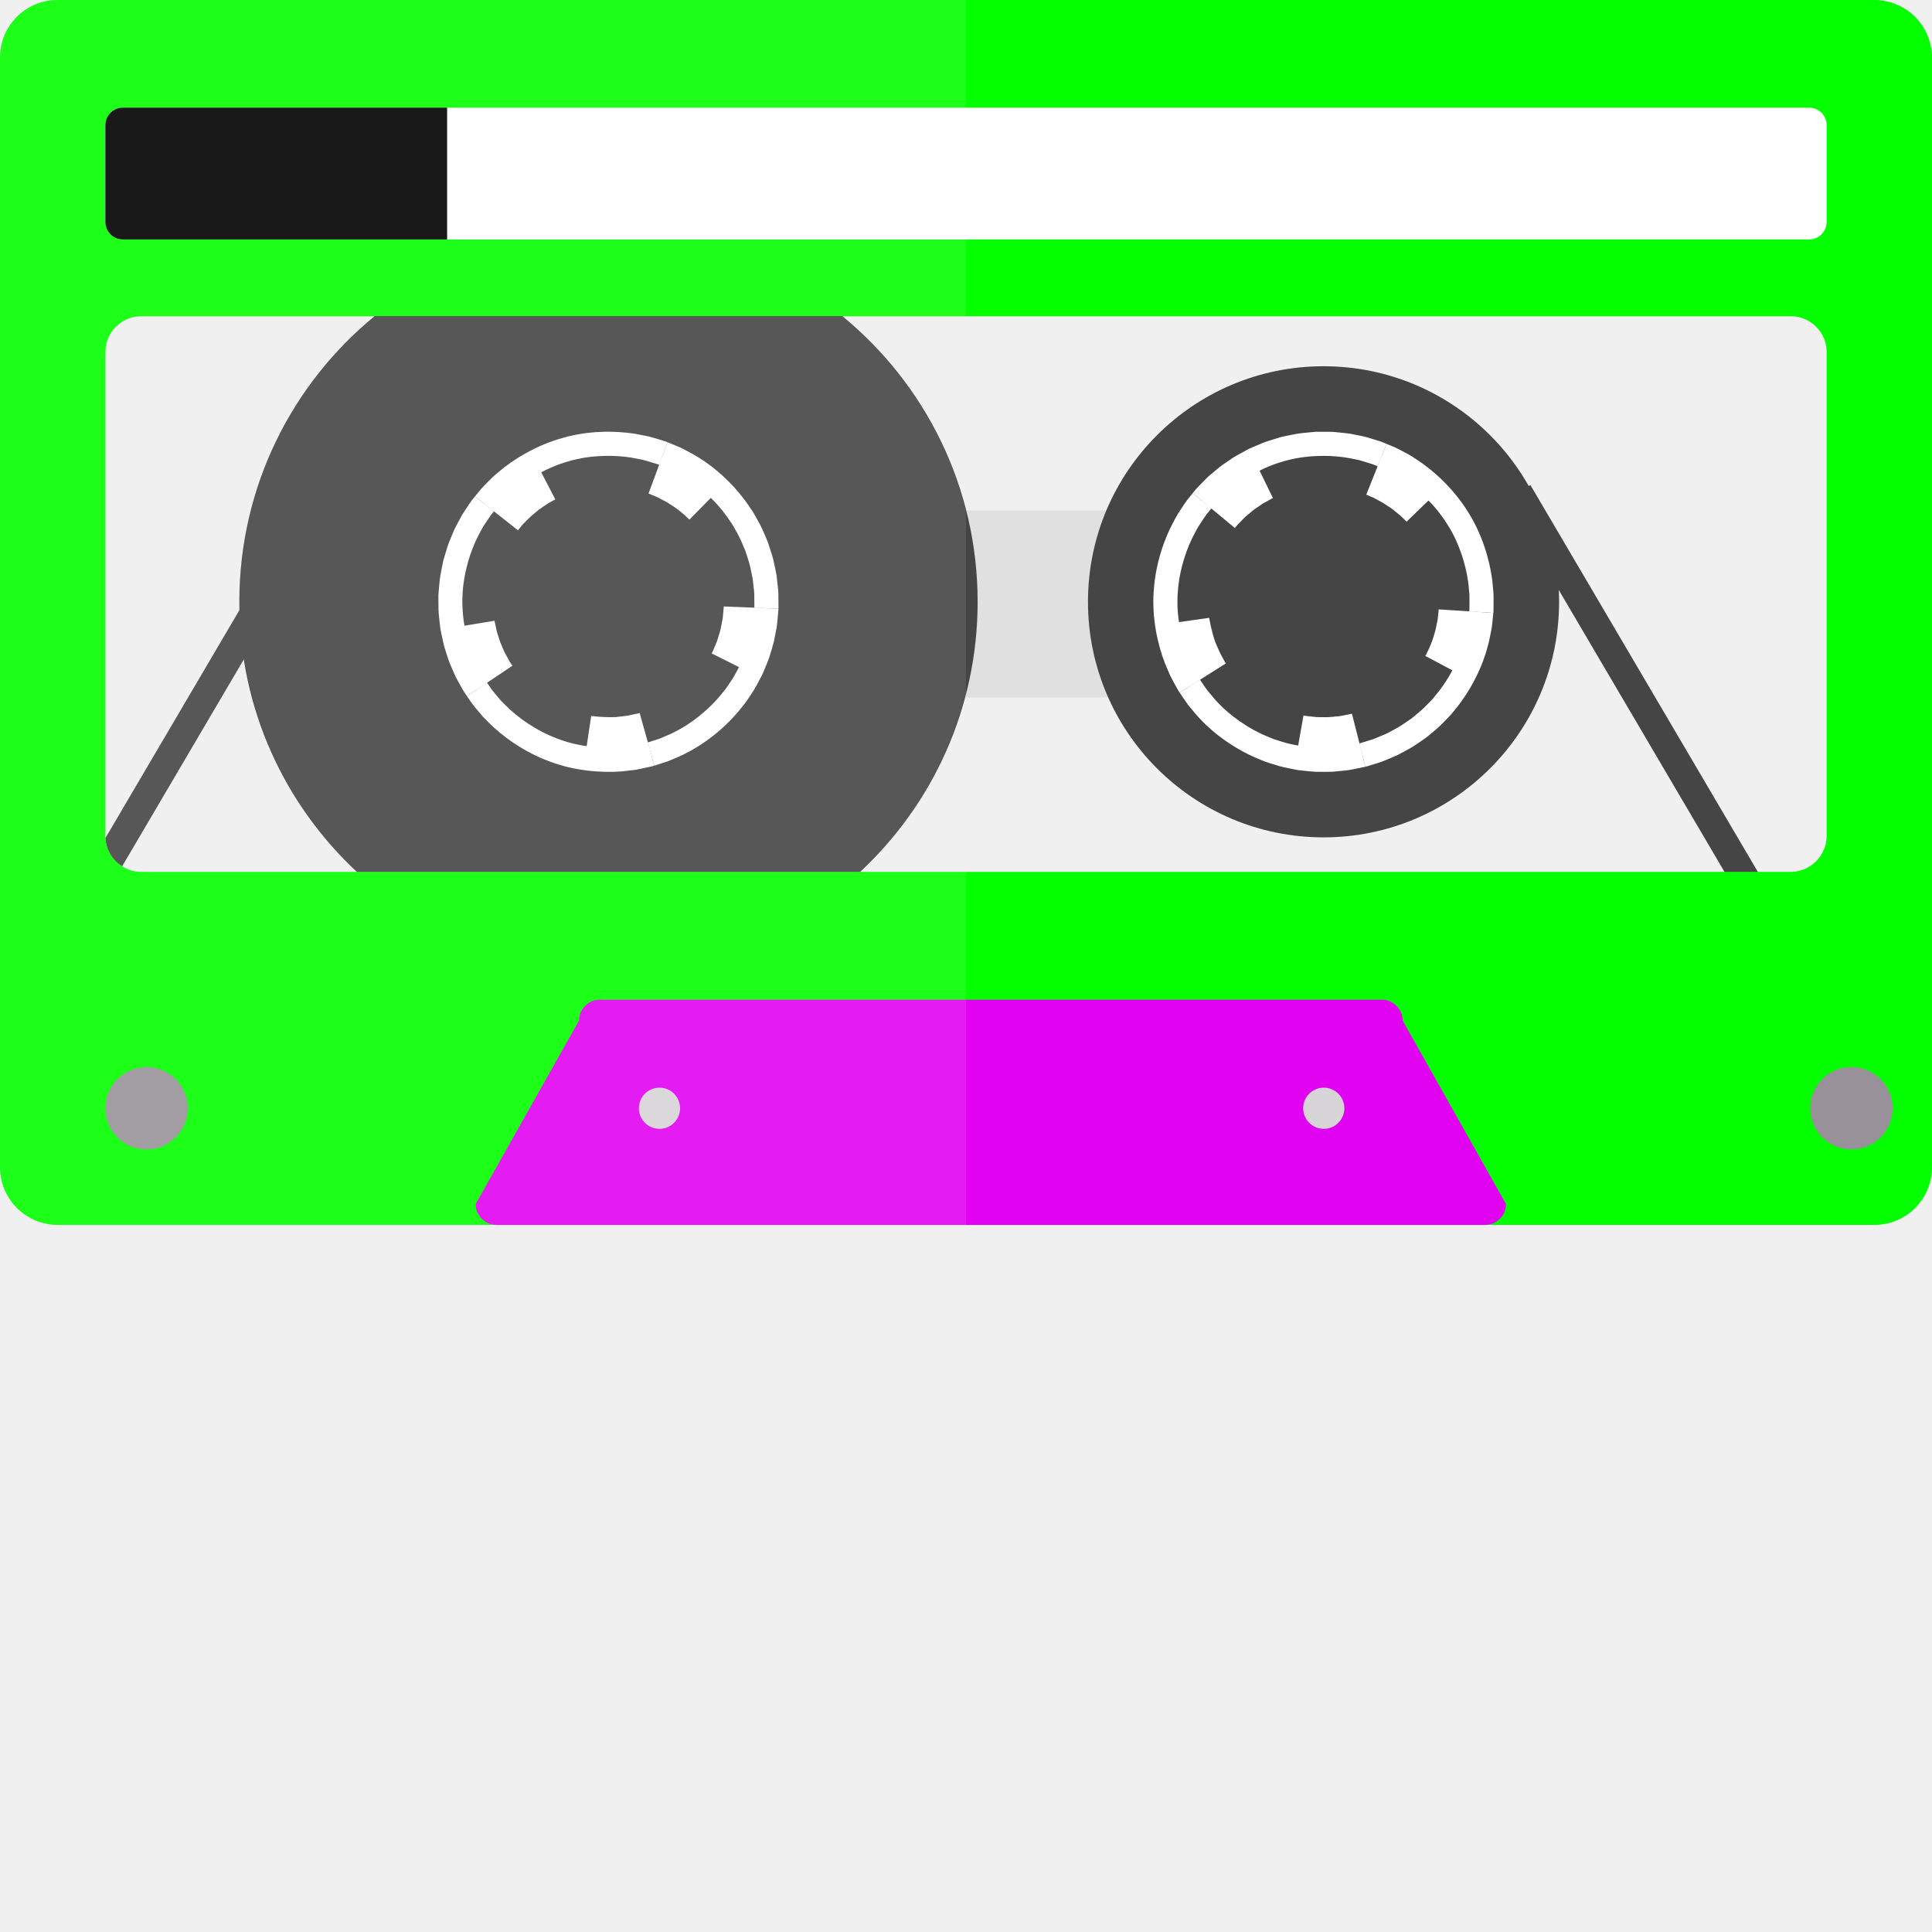
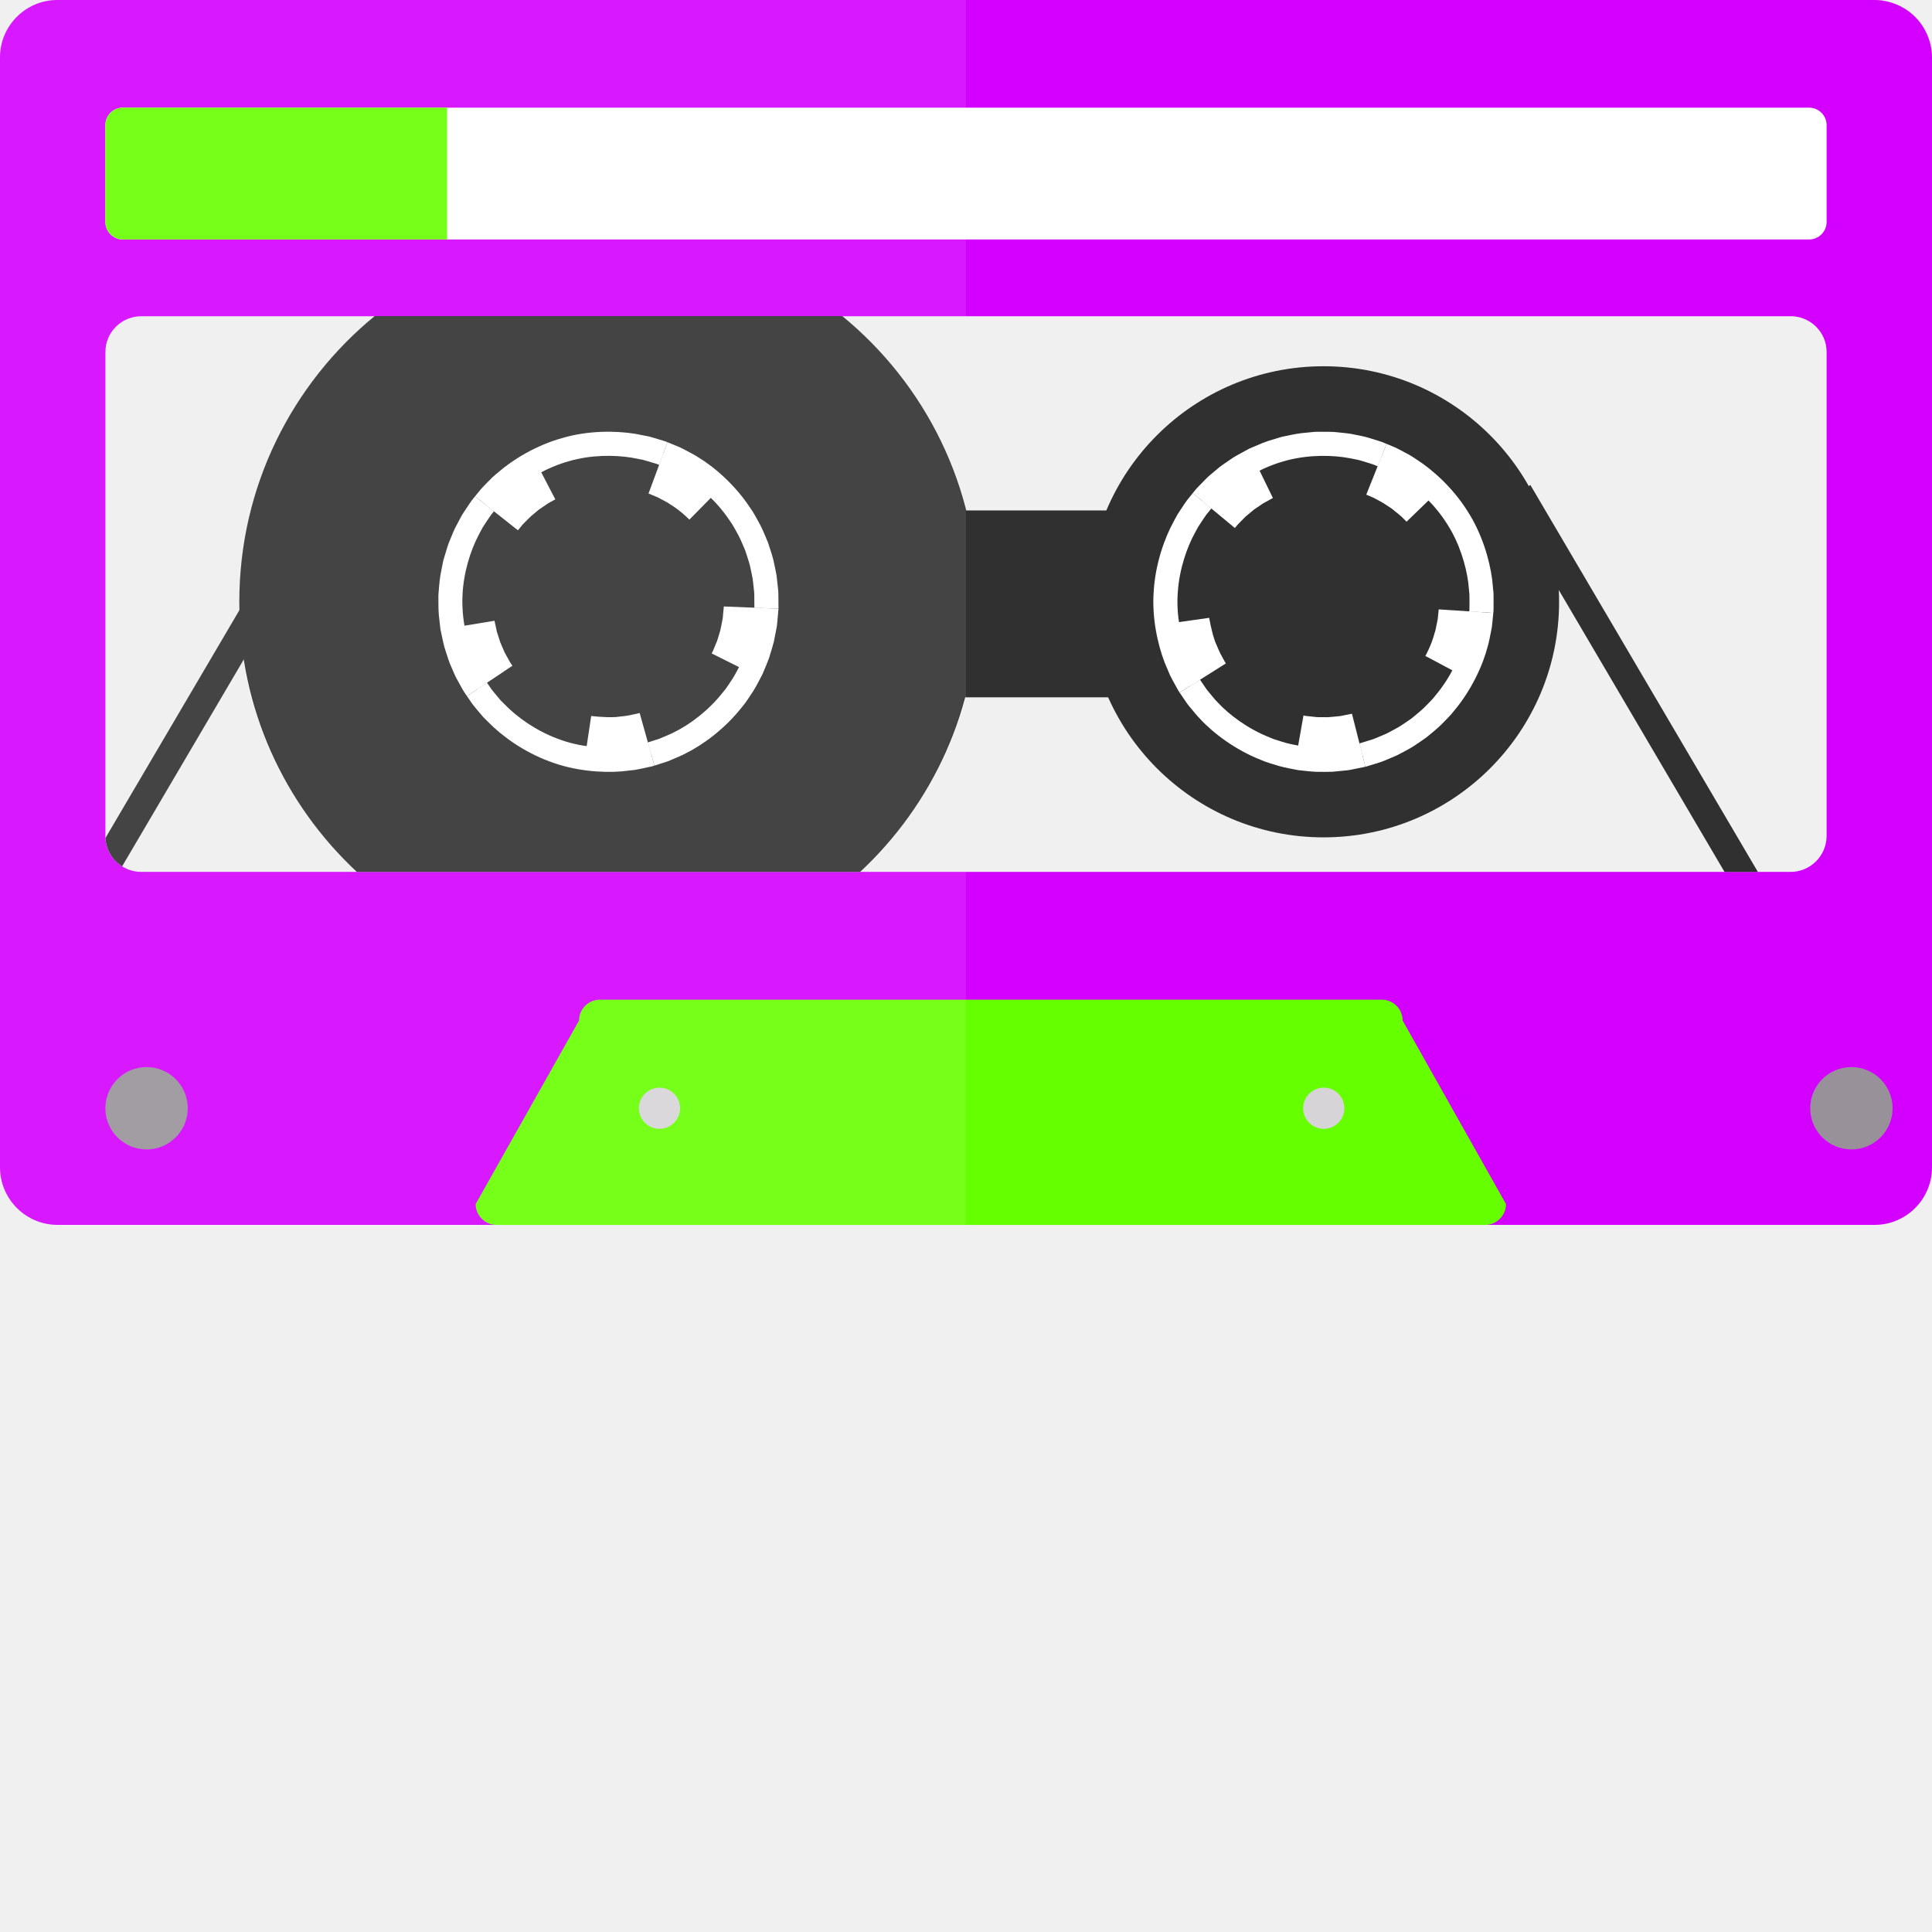
- <svg xmlns="http://www.w3.org/2000/svg" version="1.1" id="_x35_" viewBox="0 0 512 512" xml:space="preserve" width="133px" height="133px" fill="#000000">
+ <svg xmlns="http://www.w3.org/2000/svg" version="1.1" id="_x35_" viewBox="0 0 512 512" xml:space="preserve" width="800px" height="800px" fill="#000000">
  <g id="SVGRepo_bgCarrier" stroke-width="0" />
  <g id="SVGRepo_tracerCarrier" stroke-linecap="round" stroke-linejoin="round" />
  <g id="SVGRepo_iconCarrier">
    <g>
      <g>
-         <path style="fill:#04ff00;" d="M510.772,9.286c0,0,0-0.077-0.077-0.154c-1.535-3.53-4.297-6.293-7.828-7.827 c-0.077-0.077-0.154-0.077-0.154-0.077C500.873,0.46,498.878,0,496.806,0H15.194C6.829,0,0,6.83,0,15.195v294.139 c0,2.533,0.614,4.911,1.688,6.983c1.458,2.839,3.76,5.141,6.599,6.599c2.072,1.075,4.451,1.689,6.907,1.689h481.612 c8.364,0,15.194-6.83,15.194-15.271V15.195C512,13.123,511.54,11.127,510.772,9.286z M37.449,231.06 c-1.919,0-3.607-0.537-5.065-1.458c-2.532-1.612-4.297-4.374-4.451-7.521V93.238c0-5.218,4.297-9.439,9.516-9.439h437.103 c5.218,0,9.516,4.221,9.516,9.439v128.307c0,5.219-4.297,9.516-9.516,9.516H37.449z" />
+         <path style="fill:#d400ff;" d="M510.772,9.286c0,0,0-0.077-0.077-0.154c-1.535-3.53-4.297-6.293-7.828-7.827 c-0.077-0.077-0.154-0.077-0.154-0.077C500.873,0.46,498.878,0,496.806,0H15.194C6.829,0,0,6.83,0,15.195v294.139 c0,2.533,0.614,4.911,1.688,6.983c1.458,2.839,3.76,5.141,6.599,6.599c2.072,1.075,4.451,1.689,6.907,1.689h481.612 c8.364,0,15.194-6.83,15.194-15.271V15.195C512,13.123,511.54,11.127,510.772,9.286z M37.449,231.06 c-1.919,0-3.607-0.537-5.065-1.458c-2.532-1.612-4.297-4.374-4.451-7.521V93.238c0-5.218,4.297-9.439,9.516-9.439h437.103 c5.218,0,9.516,4.221,9.516,9.439v128.307c0,5.219-4.297,9.516-9.516,9.516H37.449z" />
        <path style="fill:#FFFFFF;" d="M479.445,63.458H32.555c-2.546,0-4.629-2.083-4.629-4.629V33.161c0-2.546,2.083-4.629,4.629-4.629 h446.89c2.546,0,4.629,2.083,4.629,4.629V58.83C484.074,61.375,481.991,63.458,479.445,63.458z" />
-         <path style="fill:#e202f2e00ff;" d="M118.49,28.528v34.934H32.556c-2.553,0-4.635-2.083-4.635-4.635V33.163 c0-2.552,2.082-4.635,4.635-4.635H118.49z" />
-         <rect x="228.796" y="135.274" style="fill:#E0E0E0;" width="73.282" height="49.522" />
-         <path style="fill:#454545;" d="M259.084,159.485c0,28.267-11.987,53.727-31.149,71.581H94.575 c-19.162-17.854-31.149-43.315-31.149-71.581c0-30.527,13.981-57.778,35.873-75.721h123.912 C245.103,101.707,259.084,128.958,259.084,159.485z" />
-         <circle style="fill:#454545;" cx="350.751" cy="159.484" r="62.426" />
+         <path style="fill:#66ff00;" d="M118.49,28.528v34.934H32.556c-2.553,0-4.635-2.083-4.635-4.635V33.163 c0-2.552,2.082-4.635,4.635-4.635H118.49z" />
+         <rect x="228.796" y="135.274" style="fill:#303030;" width="73.282" height="49.522" />
+         <path style="fill:#303030;" d="M259.084,159.485c0,28.267-11.987,53.727-31.149,71.581H94.575 c-19.162-17.854-31.149-43.315-31.149-71.581c0-30.527,13.981-57.778,35.873-75.721h123.912 C245.103,101.707,259.084,128.958,259.084,159.485z" />
+         <circle style="fill:#303030;" cx="350.751" cy="159.484" r="62.426" />
        <g>
          <g>
            <path style="fill:#FFFFFF;" d="M171.701,196.746c0,0,0.724-0.232,1.991-0.638c0.316-0.102,0.667-0.214,1.049-0.337 c0.376-0.137,0.768-0.325,1.195-0.504c0.84-0.388,1.831-0.738,2.832-1.283c4.087-2.011,9.058-5.726,12.817-10.521 c1.012-1.14,1.764-2.472,2.615-3.701c0.793-1.267,1.43-2.601,2.104-3.854c0.529-1.322,1.107-2.577,1.53-3.812 c0.367-1.253,0.757-2.428,1.036-3.532c0.218-1.119,0.417-2.145,0.594-3.054c0.188-0.908,0.188-1.722,0.271-2.381 c0.12-1.324,0.188-2.081,0.188-2.081l6.383,0.259c0,0-0.077,0.88-0.212,2.42c-0.093,0.768-0.108,1.711-0.32,2.77 c-0.206,1.059-0.439,2.255-0.694,3.558c-0.323,1.288-0.769,2.66-1.207,4.119c-0.494,1.439-1.158,2.908-1.787,4.444 c-0.774,1.467-1.528,3.017-2.45,4.494c-0.98,1.44-1.877,2.978-3.044,4.313c-4.376,5.587-10.167,9.903-14.928,12.25 c-1.168,0.63-2.318,1.051-3.3,1.497c-0.498,0.208-0.957,0.422-1.395,0.582c-0.445,0.145-0.853,0.278-1.221,0.398 c-1.478,0.472-2.322,0.741-2.322,0.741L171.701,196.746z" />
            <path style="fill:#FFFFFF;" d="M188.595,173.159c0,0,0.096-0.178,0.266-0.488c0.167-0.312,0.329-0.793,0.567-1.35 c0.211-0.567,0.547-1.197,0.758-1.925c0.218-0.725,0.451-1.499,0.684-2.273c0.208-0.781,0.312-1.587,0.475-2.327 c0.067-0.373,0.163-0.728,0.202-1.075c0.03-0.348,0.057-0.676,0.082-0.98c0.116-1.212,0.193-2.02,0.193-2.02l11.292,0.457 c0,0-0.099,1.103-0.247,2.757c-0.039,0.413-0.081,0.861-0.126,1.335c-0.057,0.472-0.174,0.962-0.265,1.473 c-0.21,1.017-0.377,2.117-0.66,3.188c-0.319,1.063-0.638,2.125-0.938,3.12c-0.302,0.995-0.735,1.87-1.033,2.646 c-0.326,0.765-0.567,1.417-0.79,1.848c-0.227,0.429-0.356,0.674-0.356,0.674L188.595,173.159z" />
          </g>
          <g>
            <path style="fill:#FFFFFF;" d="M129.057,180.93c0,0,0.43,0.626,1.183,1.722c0.385,0.541,0.933,1.138,1.518,1.855 c0.298,0.355,0.614,0.733,0.948,1.131c0.354,0.379,0.754,0.753,1.156,1.156c3.176,3.256,8.216,6.873,13.938,8.984 c5.703,2.192,11.901,2.629,16.428,2.282c1.133-0.127,2.171-0.242,3.092-0.345c0.912-0.158,1.698-0.352,2.349-0.484 c0.65-0.14,1.161-0.25,1.509-0.325c0.34-0.104,0.522-0.16,0.522-0.16l1.725,6.151c0,0-0.212,0.064-0.61,0.184 c-0.406,0.089-1.001,0.219-1.759,0.385c-0.759,0.156-1.677,0.377-2.74,0.559c-1.073,0.12-2.283,0.257-3.603,0.405 c-5.267,0.41-12.471-0.108-19.13-2.66c-6.678-2.456-12.548-6.675-16.245-10.464c-0.468-0.469-0.93-0.908-1.341-1.35 c-0.39-0.462-0.76-0.9-1.108-1.312c-0.685-0.833-1.313-1.534-1.764-2.163c-0.879-1.275-1.382-2.003-1.382-2.003L129.057,180.93z " />
            <path style="fill:#FFFFFF;" d="M156.671,189.737c0,0,3.225,0.438,6.476,0.295c1.605-0.209,3.226-0.303,4.398-0.637 c0.593-0.124,1.087-0.228,1.433-0.3c0.347-0.07,0.533-0.154,0.533-0.154l3.052,10.882c0,0-0.259,0.105-0.733,0.208 c-0.474,0.103-1.152,0.249-1.965,0.425c-1.614,0.429-3.828,0.614-6.031,0.858c-4.434,0.228-8.835-0.399-8.835-0.399 L156.671,189.737z" />
          </g>
          <g>
            <path style="fill:#FFFFFF;" d="M130.897,135.501c0,0-0.12,0.147-0.344,0.424c-0.226,0.275-0.565,0.674-0.917,1.24 c-0.368,0.554-0.815,1.227-1.327,1.998c-0.535,0.758-0.956,1.723-1.513,2.716c-2.109,4.03-4,9.941-4.237,16.036 c-0.257,6.094,1.149,12.139,2.925,16.327c0.475,1.035,0.817,2.031,1.289,2.829c0.448,0.81,0.839,1.517,1.161,2.099 c0.305,0.592,0.61,1.017,0.814,1.31c0.201,0.294,0.309,0.451,0.309,0.451l-5.313,3.546c0,0-0.125-0.183-0.358-0.525 c-0.235-0.342-0.587-0.839-0.948-1.526c-0.375-0.678-0.83-1.501-1.352-2.446c-0.541-0.935-0.957-2.087-1.504-3.297 c-0.572-1.203-0.979-2.587-1.445-4.038c-0.518-1.437-0.801-3.022-1.155-4.646c-0.085-0.407-0.17-0.817-0.256-1.23 c-0.049-0.419-0.099-0.84-0.149-1.265c-0.094-0.849-0.188-1.709-0.284-2.575c-0.148-1.734-0.087-3.506-0.116-5.272 c0.172-1.758,0.253-3.529,0.542-5.245c0.165-0.856,0.329-1.705,0.492-2.544c0.084-0.419,0.167-0.835,0.25-1.248 c0.119-0.405,0.238-0.807,0.355-1.205c0.484-1.59,0.895-3.147,1.527-4.538c0.583-1.408,1.1-2.755,1.767-3.908 c0.643-1.162,1.152-2.277,1.766-3.165c0.597-0.899,1.118-1.683,1.546-2.328c0.415-0.655,0.806-1.122,1.068-1.444 c0.261-0.323,0.4-0.495,0.4-0.495L130.897,135.501z" />
            <path style="fill:#FFFFFF;" d="M131.046,164.504c0,0,0.172,0.789,0.43,1.974c0.063,0.296,0.13,0.618,0.202,0.957 c0.109,0.33,0.223,0.678,0.341,1.038c0.26,0.711,0.417,1.513,0.769,2.243c0.32,0.743,0.64,1.486,0.94,2.182 c0.367,0.664,0.71,1.283,1.004,1.815c0.285,0.536,0.529,0.979,0.75,1.259c0.202,0.291,0.317,0.457,0.317,0.457l-9.399,6.275 c0,0-0.157-0.229-0.43-0.629c-0.291-0.389-0.635-0.99-1.032-1.721c-0.399-0.729-0.865-1.58-1.363-2.491 c-0.414-0.954-0.855-1.971-1.296-2.989c-0.463-1.009-0.719-2.097-1.062-3.078c-0.157-0.496-0.309-0.974-0.453-1.429 c-0.104-0.465-0.201-0.905-0.291-1.311c-0.347-1.627-0.578-2.712-0.578-2.712L131.046,164.504z" />
          </g>
          <g>
            <path style="fill:#FFFFFF;" d="M174.681,123.187c0,0-0.176-0.07-0.507-0.201c-0.341-0.103-0.842-0.254-1.478-0.446 c-0.639-0.184-1.406-0.441-2.302-0.673c-0.909-0.177-1.935-0.376-3.054-0.594c-4.484-0.712-10.698-0.778-16.558,0.945 c-5.875,1.64-11.191,4.838-14.62,7.826c-0.434,0.369-0.863,0.709-1.246,1.059c-0.365,0.37-0.711,0.72-1.036,1.05 c-0.642,0.667-1.236,1.218-1.663,1.726c-0.839,1.031-1.319,1.621-1.319,1.621l-5.008-3.964c0,0,0.56-0.686,1.539-1.885 c0.5-0.59,1.184-1.238,1.933-2.013c0.38-0.383,0.784-0.789,1.211-1.218c0.445-0.408,0.941-0.807,1.446-1.237 c3.992-3.478,10.183-7.208,17.038-9.116c6.843-2.005,14.066-1.938,19.283-1.104c1.304,0.255,2.499,0.488,3.558,0.695 c1.045,0.267,1.942,0.562,2.686,0.779c0.742,0.227,1.325,0.405,1.722,0.526c0.386,0.151,0.593,0.232,0.593,0.232 L174.681,123.187z" />
            <path style="fill:#FFFFFF;" d="M147.162,132.335c0,0-0.709,0.39-1.772,0.977c-0.527,0.301-1.087,0.742-1.721,1.159 c-0.314,0.214-0.637,0.436-0.967,0.661c-0.304,0.258-0.613,0.521-0.922,0.783c-1.296,0.983-2.369,2.207-3.242,3.053 c-0.77,0.939-1.284,1.565-1.284,1.565l-8.862-7.014c0,0,0.683-0.874,1.765-2.133c1.171-1.178,2.667-2.821,4.422-4.182 c0.425-0.355,0.851-0.709,1.27-1.058c0.447-0.312,0.887-0.619,1.314-0.916c0.863-0.578,1.642-1.16,2.359-1.577 c1.454-0.806,2.424-1.343,2.424-1.343L147.162,132.335z" />
          </g>
          <g>
            <path style="fill:#FFFFFF;" d="M199.923,161.05c0,0-0.007-0.76-0.019-2.089c-0.03-0.664,0.037-1.475-0.077-2.395 c-0.102-0.92-0.218-1.959-0.345-3.092c-0.189-1.123-0.482-2.325-0.747-3.604c-0.322-1.264-0.797-2.562-1.217-3.923 c-0.571-1.303-1.098-2.685-1.786-4.012c-0.748-1.294-1.391-2.682-2.307-3.9c-3.359-5.084-8.014-9.189-11.924-11.524 c-0.953-0.624-1.913-1.053-2.719-1.507c-0.411-0.213-0.787-0.432-1.15-0.599c-0.37-0.153-0.71-0.294-1.018-0.421 c-1.23-0.507-1.933-0.797-1.933-0.797l2.217-5.991c0,0,0.82,0.337,2.255,0.926c0.358,0.15,0.754,0.315,1.185,0.496 c0.424,0.195,0.864,0.445,1.344,0.693c0.943,0.524,2.055,1.037,3.169,1.759c4.556,2.724,9.978,7.494,13.888,13.417 c1.055,1.425,1.824,3.031,2.684,4.545c0.8,1.547,1.425,3.153,2.079,4.678c0.502,1.582,1.045,3.1,1.421,4.574 c0.318,1.489,0.652,2.893,0.87,4.203c0.148,1.32,0.283,2.53,0.403,3.603c0.125,1.073,0.064,2.014,0.095,2.787 c0.009,1.546,0.015,2.43,0.015,2.43L199.923,161.05z" />
            <path style="fill:#FFFFFF;" d="M182.689,137.709c0,0-2.262-2.359-5.05-4.033c-0.652-0.486-1.386-0.831-2.053-1.189 c-0.674-0.345-1.274-0.731-1.852-0.924c-1.12-0.464-1.867-0.772-1.867-0.772l3.923-10.599c0,0,1.025,0.423,2.563,1.057 c0.784,0.285,1.62,0.785,2.543,1.262c0.917,0.491,1.911,0.987,2.814,1.633c0.915,0.625,1.869,1.197,2.687,1.837 c0.806,0.655,1.559,1.266,2.204,1.79c0.662,0.505,1.127,1.023,1.48,1.355c0.345,0.34,0.543,0.534,0.543,0.534L182.689,137.709z" />
          </g>
        </g>
        <g>
          <g>
            <path style="fill:#FFFFFF;" d="M318.015,180.135c0,0,0.428,0.627,1.179,1.726c0.188,0.274,0.395,0.578,0.622,0.909 c0.239,0.321,0.53,0.644,0.824,1.002c0.611,0.695,1.229,1.545,2.037,2.349c3.093,3.344,8.07,7.05,13.739,9.286 c1.381,0.645,2.872,0.986,4.293,1.451c1.441,0.398,2.901,0.629,4.294,0.918c1.418,0.13,2.786,0.326,4.09,0.38 c1.306-0.006,2.543,0.034,3.68-0.014c1.134-0.111,2.174-0.212,3.096-0.301c0.924-0.079,1.704-0.311,2.359-0.419 c1.303-0.263,2.048-0.412,2.048-0.412l1.572,6.191c0,0-0.866,0.177-2.381,0.487c-0.762,0.129-1.671,0.384-2.746,0.483 c-1.074,0.104-2.286,0.221-3.609,0.35c-1.326,0.057-2.769,0.021-4.292,0.018c-1.52-0.063-3.117-0.281-4.769-0.445 c-1.626-0.324-3.327-0.604-5.006-1.067c-1.659-0.529-3.389-0.95-5.002-1.688c-6.603-2.602-12.391-6.921-15.997-10.816 c-0.937-0.941-1.669-1.923-2.377-2.737c-0.341-0.418-0.677-0.797-0.955-1.171c-0.266-0.384-0.51-0.738-0.73-1.057 c-0.873-1.282-1.372-2.015-1.372-2.015L318.015,180.135z" />
            <path style="fill:#FFFFFF;" d="M345.439,189.603c0,0,0.198,0.042,0.544,0.115c0.347,0.071,0.854,0.089,1.456,0.159 c0.604,0.04,1.303,0.183,2.061,0.178c0.758,0.003,1.566,0.005,2.373,0.008c0.808-0.023,1.611-0.153,2.366-0.208 c0.377-0.042,0.745-0.051,1.088-0.113c0.341-0.071,0.664-0.138,0.962-0.201c1.195-0.234,1.992-0.391,1.992-0.391l2.781,10.954 c0,0-1.085,0.22-2.713,0.55c-0.408,0.08-0.848,0.168-1.315,0.26c-0.469,0.08-0.972,0.108-1.488,0.166 c-1.035,0.088-2.136,0.242-3.243,0.276c-1.109-0.003-2.218-0.006-3.258-0.009c-1.04-0.006-2.002-0.171-2.831-0.236 c-0.826-0.094-1.52-0.139-1.996-0.231c-0.476-0.095-0.748-0.149-0.748-0.149L345.439,189.603z" />
          </g>
          <g>
            <path style="fill:#FFFFFF;" d="M321.017,134.751c0,0-0.478,0.591-1.314,1.625c-0.409,0.524-0.825,1.219-1.345,1.984 c-0.255,0.386-0.527,0.798-0.813,1.231c-0.263,0.447-0.507,0.937-0.779,1.438c-2.215,3.973-4.246,9.834-4.637,15.921 c-0.475,6.09,0.874,12.157,2.497,16.396c0.444,1.05,0.851,2.012,1.212,2.865c0.411,0.829,0.822,1.526,1.134,2.113 c0.319,0.583,0.57,1.042,0.742,1.354c0.197,0.296,0.302,0.455,0.302,0.455l-5.403,3.407c0,0-0.122-0.185-0.35-0.532 c-0.201-0.364-0.496-0.897-0.871-1.576c-0.366-0.683-0.839-1.5-1.316-2.467c-0.421-0.993-0.896-2.115-1.415-3.338 c-1.895-4.932-3.452-11.985-2.904-19.095c0.45-7.102,2.821-13.93,5.399-18.554c0.316-0.583,0.605-1.151,0.911-1.671 c0.331-0.506,0.646-0.985,0.942-1.436c0.603-0.893,1.096-1.696,1.57-2.307c0.971-1.206,1.526-1.895,1.526-1.895L321.017,134.751 z" />
            <path style="fill:#FFFFFF;" d="M320.448,163.731c0,0,0.5,3.216,1.563,6.291c0.658,1.479,1.211,3.006,1.865,4.033 c0.288,0.533,0.528,0.977,0.697,1.289c0.166,0.312,0.3,0.467,0.3,0.467l-9.56,6.028c0,0-0.175-0.218-0.409-0.643 c-0.234-0.425-0.567-1.033-0.968-1.762c-0.872-1.425-1.68-3.494-2.541-5.536c-1.483-4.185-2.137-8.582-2.137-8.582 L320.448,163.731z" />
          </g>
          <g>
            <path style="fill:#FFFFFF;" d="M365.085,123.564c0,0-0.175-0.073-0.505-0.209c-0.328-0.138-0.807-0.35-1.449-0.526 c-0.636-0.195-1.408-0.431-2.293-0.702c-0.879-0.297-1.924-0.425-3.035-0.676c-4.464-0.873-10.669-1-16.579,0.511 c-5.914,1.491-11.308,4.562-14.815,7.458c-0.857,0.751-1.713,1.362-2.345,2.042c-0.649,0.661-1.215,1.237-1.68,1.712 c-0.482,0.461-0.801,0.875-1.024,1.153c-0.224,0.277-0.344,0.424-0.344,0.424l-4.914-4.081c0,0,0.14-0.172,0.402-0.493 c0.261-0.323,0.637-0.801,1.192-1.343c0.543-0.553,1.202-1.224,1.958-1.994c0.742-0.785,1.728-1.512,2.732-2.382 c0.991-0.89,2.201-1.675,3.458-2.536c1.229-0.906,2.668-1.63,4.124-2.432c0.366-0.197,0.734-0.396,1.106-0.596 c0.387-0.166,0.777-0.334,1.17-0.503c0.788-0.332,1.584-0.668,2.387-1.007c1.62-0.637,3.336-1.083,5.02-1.613 c1.734-0.337,3.454-0.763,5.182-0.976c0.868-0.085,1.729-0.17,2.579-0.254c0.426-0.039,0.849-0.077,1.268-0.116 c0.422-0.001,0.841-0.002,1.256-0.003c1.662,0.011,3.271-0.04,4.785,0.17c1.515,0.157,2.954,0.269,4.249,0.58 c1.297,0.286,2.51,0.454,3.537,0.791c1.032,0.316,1.931,0.591,2.672,0.818c0.747,0.211,1.306,0.452,1.689,0.612 c0.383,0.157,0.588,0.242,0.588,0.242L365.085,123.564z" />
            <path style="fill:#FFFFFF;" d="M337.328,131.975c0,0-0.707,0.39-1.769,0.975c-0.267,0.144-0.555,0.301-0.86,0.467 c-0.285,0.198-0.586,0.407-0.897,0.623c-0.607,0.451-1.331,0.831-1.931,1.377c-0.62,0.518-1.241,1.036-1.823,1.522 c-0.532,0.541-1.028,1.046-1.453,1.48c-0.433,0.426-0.788,0.786-0.993,1.078c-0.221,0.277-0.348,0.435-0.348,0.435l-8.694-7.221 c0,0,0.175-0.215,0.48-0.591c0.29-0.39,0.768-0.891,1.356-1.48c0.585-0.59,1.268-1.279,1.999-2.017 c0.796-0.668,1.646-1.381,2.495-2.094c0.835-0.732,1.805-1.287,2.647-1.896c0.43-0.292,0.846-0.574,1.24-0.842 c0.417-0.231,0.81-0.45,1.174-0.652c1.461-0.796,2.435-1.327,2.435-1.327L337.328,131.975z" />
          </g>
          <g>
            <path style="fill:#FFFFFF;" d="M389.371,162.02c0,0,0.017-0.189,0.048-0.544c0.001-0.356,0.003-0.879,0.006-1.544 c-0.006-0.665,0.022-1.474-0.011-2.398c-0.09-0.922-0.191-1.962-0.301-3.096c-0.596-4.501-2.304-10.475-5.627-15.602 c-3.247-5.163-7.828-9.347-11.67-11.782c-0.478-0.31-0.926-0.625-1.37-0.892c-0.458-0.244-0.893-0.476-1.302-0.694 c-0.822-0.425-1.52-0.837-2.129-1.103c-1.228-0.51-1.93-0.802-1.93-0.802l2.372-5.931c0,0,0.816,0.341,2.245,0.938 c0.708,0.311,1.524,0.782,2.48,1.279c0.475,0.255,0.98,0.527,1.513,0.813c0.518,0.311,1.042,0.672,1.598,1.034 c4.471,2.835,9.812,7.706,13.595,13.732c3.872,5.988,5.868,12.93,6.556,18.168c0.128,1.322,0.244,2.534,0.348,3.608 c0.042,1.078,0.015,2.021,0.02,2.797c-0.006,0.775-0.011,1.385-0.014,1.8c-0.035,0.414-0.054,0.634-0.054,0.634L389.371,162.02z " />
            <path style="fill:#FFFFFF;" d="M372.756,138.25c0,0-0.577-0.568-1.441-1.42c-0.439-0.419-1.021-0.83-1.601-1.319 c-0.295-0.239-0.6-0.486-0.91-0.738c-0.334-0.218-0.674-0.44-1.013-0.661c-1.312-0.962-2.791-1.641-3.85-2.237 c-1.12-0.471-1.867-0.784-1.867-0.784l4.197-10.493c0,0,1.032,0.406,2.549,1.083c1.462,0.787,3.464,1.752,5.269,3.047 c0.461,0.307,0.922,0.613,1.376,0.915c0.427,0.34,0.846,0.674,1.252,0.998c0.8,0.662,1.58,1.243,2.184,1.812 c1.187,1.164,1.979,1.94,1.979,1.94L372.756,138.25z" />
          </g>
          <g>
            <path style="fill:#FFFFFF;" d="M360.276,197.009c0,0,0.726-0.224,1.997-0.615c0.628-0.218,1.424-0.385,2.273-0.757 c0.853-0.361,1.816-0.768,2.866-1.212c1.022-0.501,2.091-1.125,3.241-1.743c1.121-0.669,2.229-1.494,3.413-2.285 c1.086-0.919,2.26-1.818,3.336-2.855c1.027-1.086,2.175-2.097,3.081-3.323c3.915-4.669,6.523-10.301,7.646-14.715 c0.326-1.092,0.464-2.134,0.669-3.036c0.087-0.455,0.189-0.877,0.246-1.273c0.041-0.399,0.079-0.765,0.114-1.095 c0.135-1.324,0.213-2.079,0.213-2.079l6.374,0.417c0,0-0.089,0.882-0.245,2.426c-0.042,0.385-0.088,0.812-0.138,1.277 c-0.066,0.462-0.18,0.955-0.281,1.486c-0.233,1.053-0.408,2.265-0.783,3.539c-1.312,5.143-4.339,11.701-8.901,17.137 c-1.065,1.418-2.386,2.612-3.591,3.869c-1.255,1.207-2.616,2.265-3.891,3.326c-1.374,0.933-2.673,1.886-3.98,2.666 c-1.336,0.729-2.588,1.45-3.781,2.032c-1.223,0.518-2.344,0.993-3.338,1.414c-0.992,0.426-1.912,0.635-2.644,0.885 c-1.479,0.45-2.325,0.707-2.325,0.707L360.276,197.009z" />
            <path style="fill:#FFFFFF;" d="M377.734,173.836c0,0,1.616-2.841,2.425-5.99c0.281-0.763,0.402-1.565,0.555-2.307 c0.138-0.745,0.337-1.429,0.357-2.038c0.125-1.206,0.208-2.009,0.208-2.009l11.277,0.738c0,0-0.113,1.103-0.282,2.759 c-0.05,0.833-0.29,1.776-0.485,2.798c-0.209,1.018-0.401,2.112-0.763,3.163c-0.339,1.055-0.615,2.132-0.995,3.098 c-0.398,0.96-0.769,1.855-1.087,2.623c-0.296,0.778-0.659,1.371-0.877,1.804c-0.228,0.428-0.358,0.672-0.358,0.672 L377.734,173.836z" />
          </g>
        </g>
        <g>
-           <path style="fill:#454545;" d="M93.509,125.597L32.365,229.585c-2.527-1.587-4.254-4.343-4.419-7.505l58.997-100.344 L93.509,125.597z" />
+           <path style="fill:#303030;" d="M93.509,125.597L32.365,229.585c-2.527-1.587-4.254-4.343-4.419-7.505l58.997-100.344 L93.509,125.597z" />
        </g>
        <g>
-           <polygon style="fill:#454545;" points="457.02,231.07 399.001,132.39 405.566,128.53 465.858,231.07 " />
+           <polygon style="fill:#303030;" points="457.02,231.07 399.001,132.39 405.566,128.53 465.858,231.07 " />
        </g>
-         <path style="fill:#e202f2;" d="M393.574,324.619H131.587c-3.042,0-5.531-2.489-5.531-5.531l27.394-48.632 c0-3.042,2.489-5.531,5.531-5.531H366.18c3.042,0,5.531,2.489,5.531,5.531l27.394,48.632 C399.106,322.13,396.616,324.619,393.574,324.619z" />
+         <path style="fill:#66ff00;" d="M393.574,324.619H131.587c-3.042,0-5.531-2.489-5.531-5.531l27.394-48.632 c0-3.042,2.489-5.531,5.531-5.531H366.18c3.042,0,5.531,2.489,5.531,5.531l27.394,48.632 C399.106,322.13,396.616,324.619,393.574,324.619z" />
        <circle style="fill:#989199;" cx="38.841" cy="293.698" r="10.915" />
        <circle style="fill:#D6D4D6;" cx="174.77" cy="293.698" r="5.457" />
        <circle style="fill:#D6D4D6;" cx="350.811" cy="293.698" r="5.457" />
        <circle style="fill:#989199;" cx="490.641" cy="293.698" r="10.915" />
      </g>
      <path style="opacity:0.1;fill:#FFFFFF;" d="M227.941,231.06c13.214-12.313,22.891-28.293,27.702-46.265H256v-49.522h-0.033 c-5.229-20.506-16.849-38.455-32.717-51.475H256V0H15.194C6.829,0,0,6.83,0,15.195v294.139c0,2.533,0.614,4.911,1.688,6.983 c1.458,2.839,3.76,5.141,6.599,6.599c2.072,1.075,4.451,1.689,6.907,1.689h116.322c0.025,0,0.046,0.014,0.072,0.014H256V231.06 H227.941z M37.449,231.06c-1.919,0-3.607-0.537-5.065-1.458c-0.249-0.158-0.451-0.375-0.685-0.555 c0.228,0.173,0.423,0.385,0.667,0.537l32.351-55.021c3.437,22.156,14.18,41.892,29.852,56.497H37.449z M63.426,159.485 c0,0.697,0.095,1.37,0.109,2.064L27.946,222.08c0.082,1.581,0.555,3.059,1.323,4.342c-0.779-1.287-1.26-2.765-1.337-4.34V93.238 c0-5.218,4.297-9.439,9.516-9.439h61.812C77.392,101.742,63.426,128.977,63.426,159.485z" />
    </g>
  </g>
</svg>
